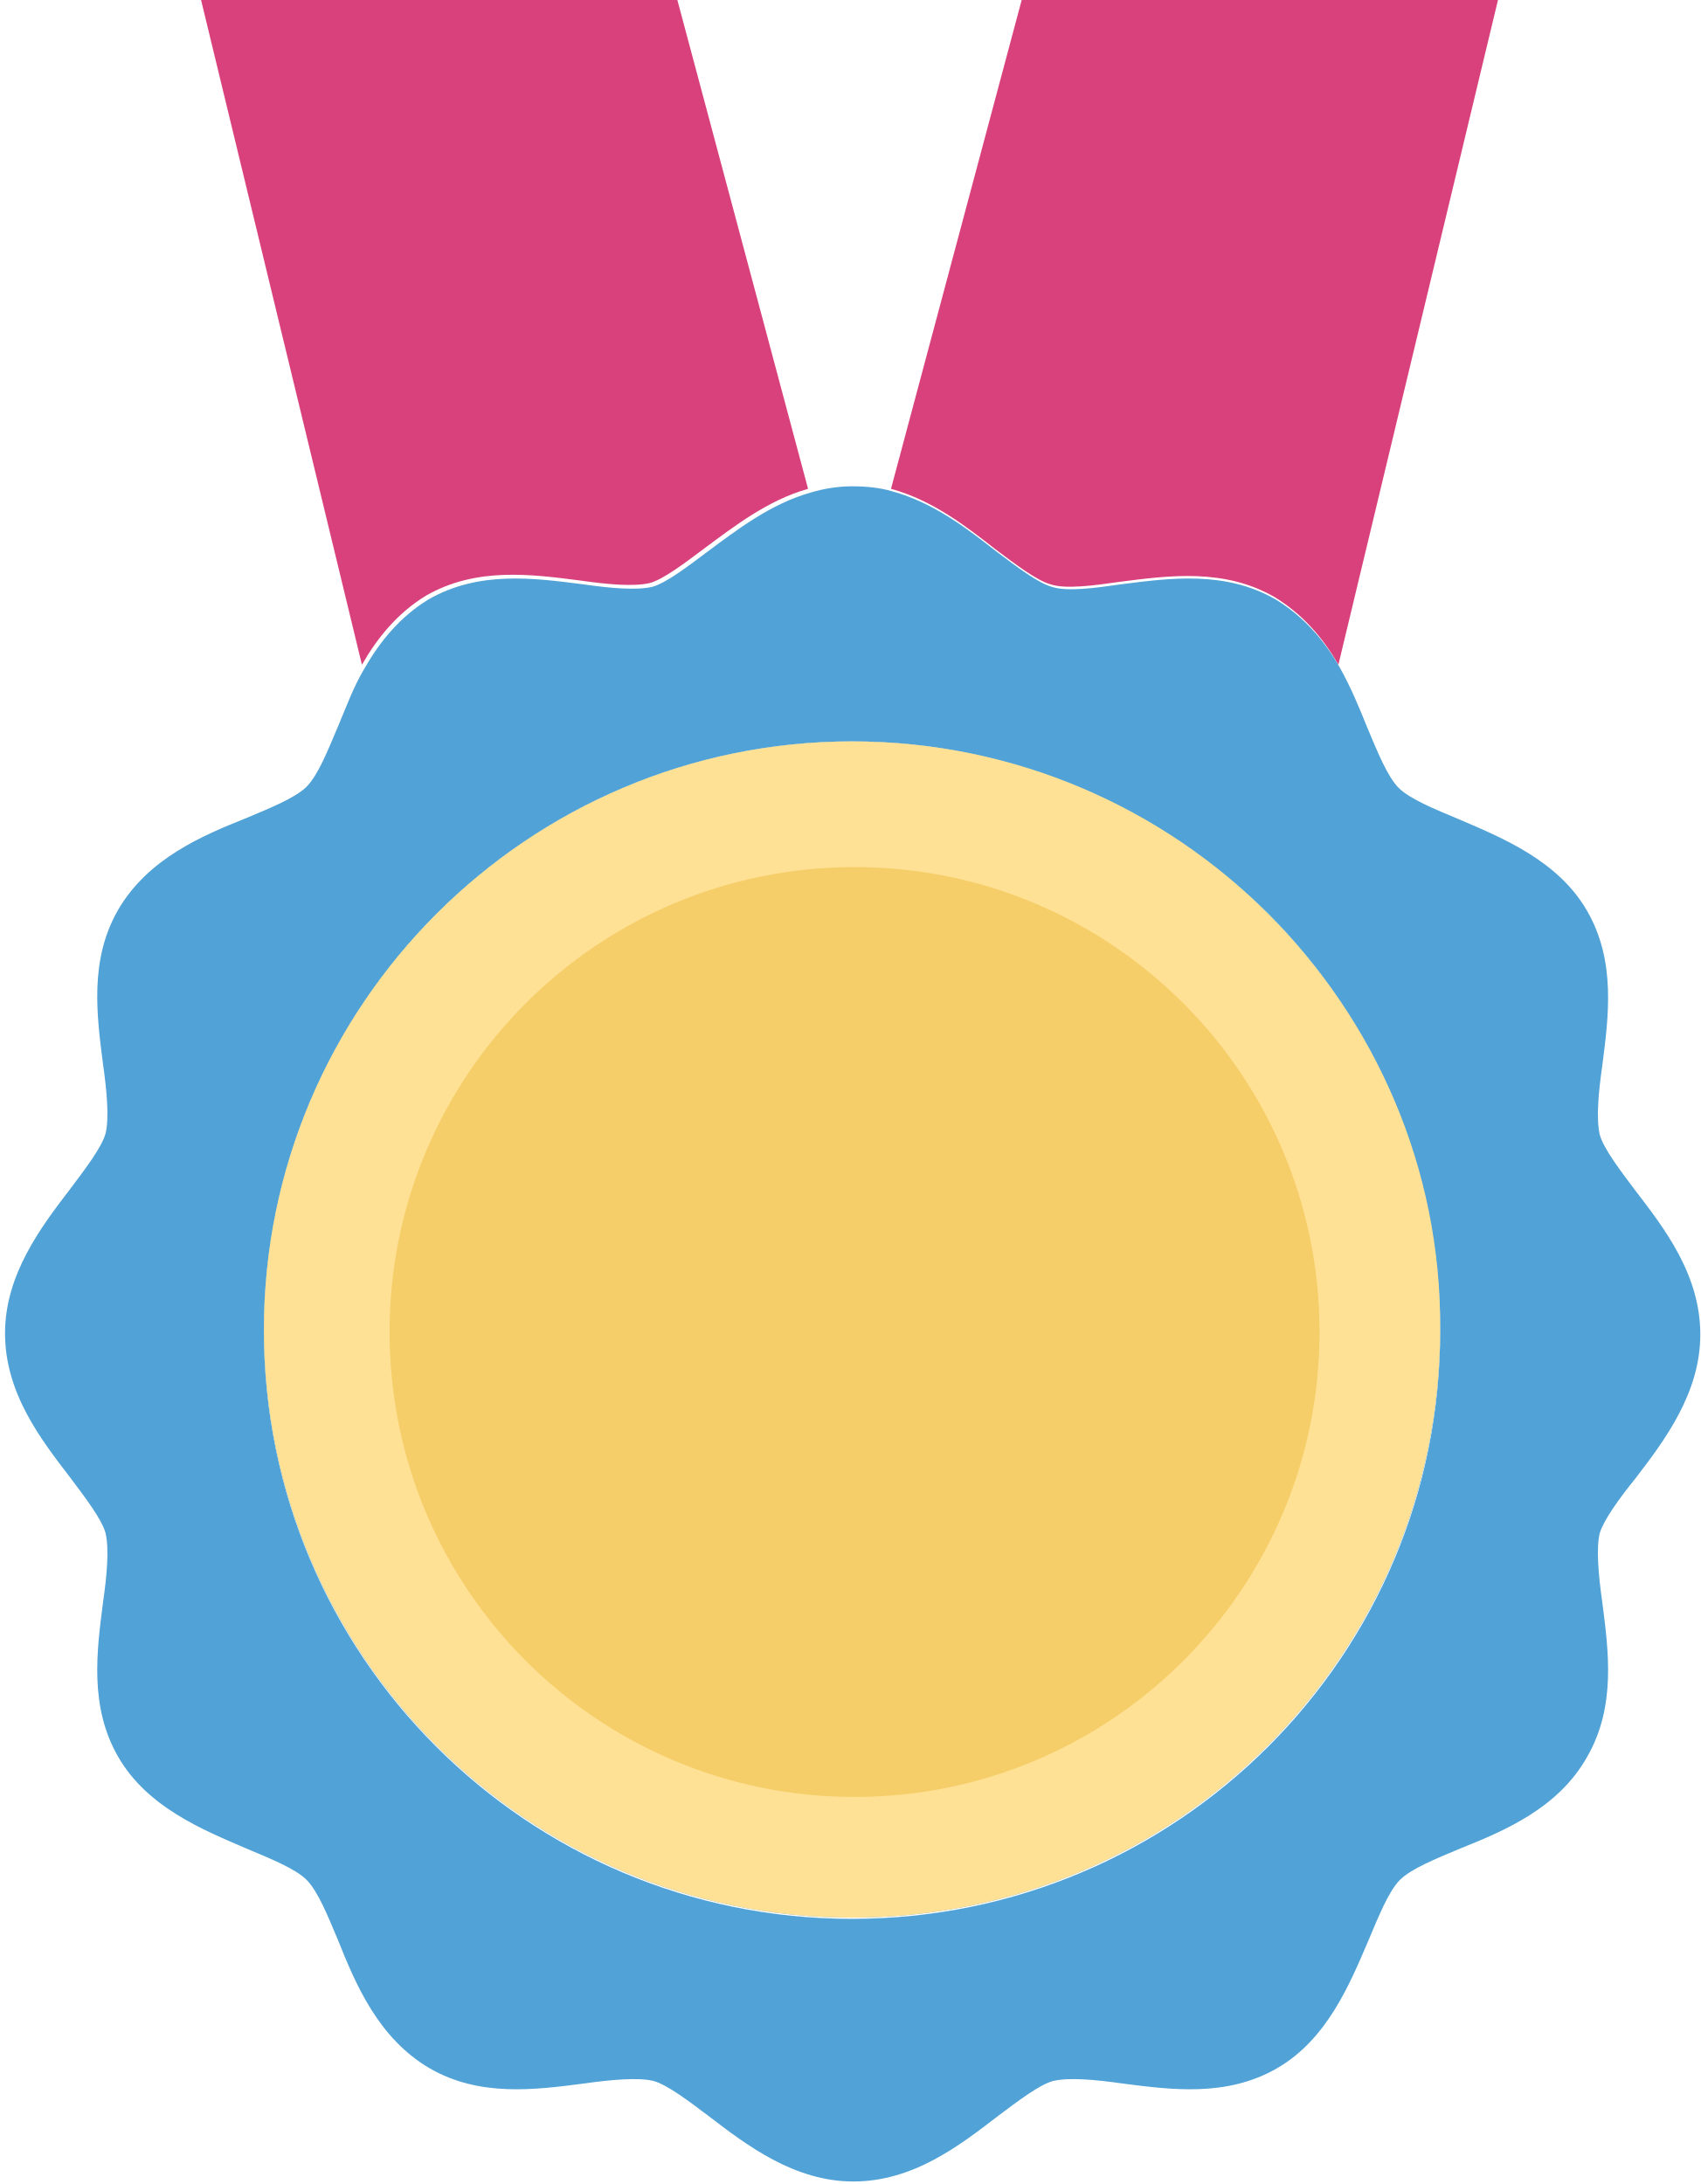
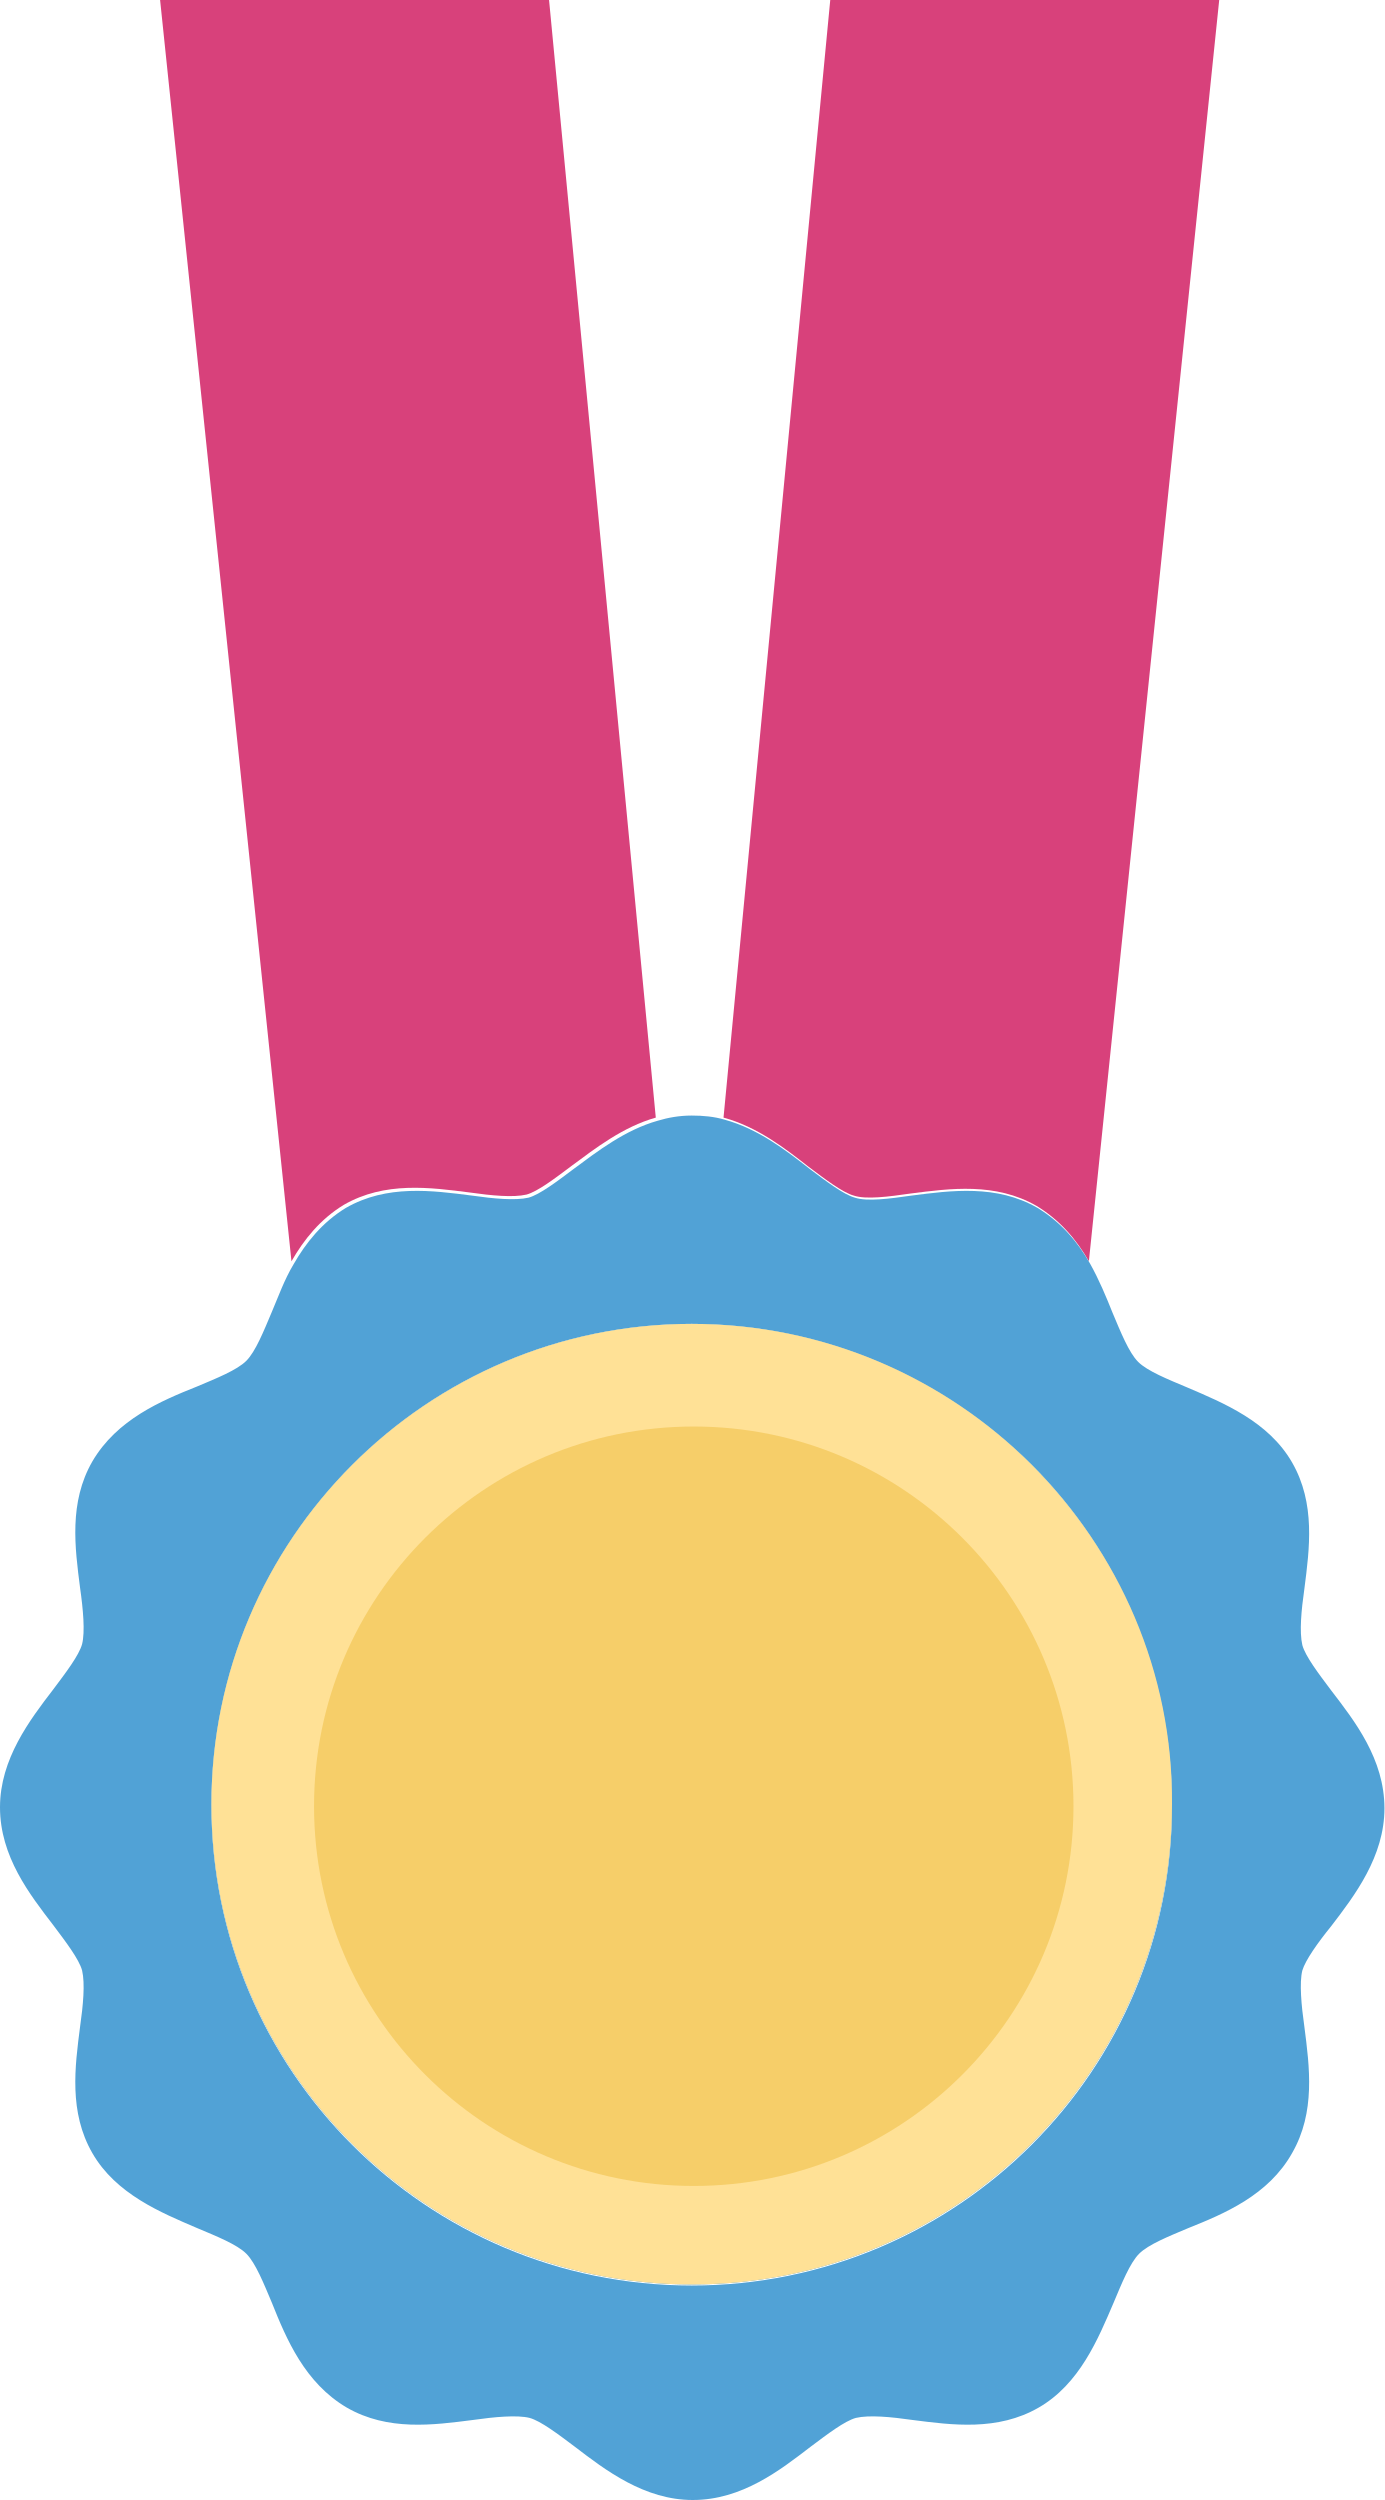
- <svg xmlns="http://www.w3.org/2000/svg" version="1.1" id="Camada_1" x="0px" y="0px" viewBox="0 0 135.3 173.8" style="enable-background:new 0 0 135.3 173.8;" xml:space="preserve">
+ <svg xmlns="http://www.w3.org/2000/svg" version="1.1" id="Camada_1" x="0px" y="0px" viewBox="0 0 134.9 243.6" style="enable-background:new 0 0 134.9 243.6;" xml:space="preserve">
  <style type="text/css">
	.st0{fill:#D8417B;}
	.st1{fill:#51A2D6;}
	.st2{fill:#FFE196;}
	.st3{fill:#F6CE69;}
</style>
-   <path class="st0" d="M64.3,38.9c-3.2,0.9-5.9,3-8.2,4.7c-1.6,1.2-3.3,2.5-4.4,2.8c-1.3,0.3-3.4,0.1-5.5-0.2  c-3.9-0.5-8.3-1.1-12.3,1.2c-2.3,1.4-3.9,3.4-5.1,5.5L16,0h37.9L64.3,38.9z" />
-   <path class="st0" d="M119.2,0l-12.7,52.9c-1.2-2.1-2.8-4-5.1-5.4c-4-2.3-8.4-1.7-12.3-1.2c-2.1,0.3-4.3,0.6-5.5,0.2  c-1.1-0.3-2.8-1.6-4.4-2.8c-2.3-1.8-5-3.9-8.3-4.8L81.3,0H119.2z" />
-   <path class="st1" d="M130.1,117.7c2.3-3,5.2-6.8,5.2-11.5c0-4.8-2.9-8.5-5.2-11.5c-1.2-1.6-2.5-3.3-2.8-4.4  c-0.3-1.3-0.1-3.4,0.2-5.5c0.5-3.9,1.1-8.3-1.2-12.3c-2.3-4-6.7-5.8-10.2-7.3c-1.9-0.8-3.9-1.6-4.8-2.5c-0.9-0.9-1.7-2.9-2.5-4.8  c-0.6-1.5-1.3-3.2-2.2-4.8c-1.2-2.1-2.8-4-5.1-5.4c-4-2.3-8.4-1.7-12.3-1.2c-2.1,0.3-4.3,0.6-5.5,0.2c-1.1-0.3-2.8-1.6-4.4-2.8  c-2.3-1.8-5-3.9-8.3-4.8c-1-0.3-2.1-0.4-3.2-0.4c-1.2,0-2.3,0.2-3.3,0.5c-3.2,0.9-5.9,3-8.2,4.7c-1.6,1.2-3.3,2.5-4.4,2.8  c-1.3,0.3-3.4,0.1-5.5-0.2c-3.9-0.5-8.3-1.1-12.3,1.2c-2.3,1.4-3.9,3.4-5.1,5.5c-0.9,1.5-1.5,3.2-2.1,4.6c-0.8,1.9-1.6,3.9-2.5,4.8  c-0.9,0.9-2.9,1.7-4.8,2.5c-3.5,1.4-7.8,3.2-10.2,7.3c-2.3,4-1.7,8.4-1.2,12.3c0.3,2.1,0.5,4.3,0.2,5.5c-0.3,1.1-1.6,2.8-2.8,4.4  c-2.3,3-5.2,6.8-5.2,11.5c0,4.8,2.9,8.5,5.2,11.5c1.2,1.6,2.5,3.3,2.8,4.4c0.3,1.3,0.1,3.4-0.2,5.5c-0.5,3.9-1.1,8.3,1.2,12.3  c2.3,4,6.7,5.8,10.2,7.3c1.9,0.8,3.9,1.6,4.8,2.5c0.9,0.9,1.7,2.9,2.5,4.8c1.4,3.5,3.2,7.8,7.3,10.2c4,2.3,8.4,1.7,12.3,1.2  c2.1-0.3,4.3-0.5,5.5-0.2c1.1,0.3,2.8,1.6,4.4,2.8c3,2.3,6.8,5.2,11.5,5.2c4.8,0,8.5-2.9,11.5-5.2c1.6-1.2,3.3-2.5,4.4-2.8  c1.3-0.3,3.4-0.1,5.5,0.2c3.9,0.5,8.3,1.1,12.3-1.2c4-2.3,5.8-6.7,7.3-10.2c0.8-1.9,1.6-3.9,2.5-4.8c0.9-0.9,2.9-1.7,4.8-2.5  c3.5-1.4,7.8-3.2,10.1-7.3c2.3-4,1.7-8.4,1.2-12.3c-0.3-2.1-0.5-4.3-0.2-5.5C127.6,121,128.8,119.3,130.1,117.7z M67.8,152.7  c-25.9,0-46.8-21-46.8-46.8C21,80,42,59,67.8,59c12.9,0,24.6,5.3,33.1,13.7c8.5,8.5,13.7,20.2,13.7,33.1  C114.7,131.7,93.7,152.7,67.8,152.7z" />
-   <path class="st1" d="M100.9,72.7C92.5,64.3,80.8,59,67.8,59C42,59,21,80,21,105.8c0,25.9,21,46.8,46.8,46.8  c25.9,0,46.8-21,46.8-46.8C114.7,92.9,109.4,81.2,100.9,72.7z M68,143c-20.4,0-37-16.6-37-37c0-20.4,16.6-37,37-37s37,16.6,37,37  C105,126.4,88.4,143,68,143z" />
-   <path class="st2" d="M100.9,72.7C92.5,64.3,80.8,59,67.8,59C42,59,21,80,21,105.8c0,25.9,21,46.8,46.8,46.8  c25.9,0,46.8-21,46.8-46.8C114.7,92.9,109.4,81.2,100.9,72.7z" />
-   <circle class="st3" cx="68" cy="106" r="37" />
+   <g>
+     <path class="st0" d="M63.9,108.9c-3.2,0.9-5.9,3-8.2,4.7c-1.6,1.2-3.3,2.5-4.4,2.8c-1.3,0.3-3.4,0.1-5.5-0.2   c-3.9-0.5-8.3-1.1-12.3,1.2c-2.3,1.4-3.9,3.4-5.1,5.5L15.6,0h37.9L63.9,108.9z" />
+     <path class="st0" d="M118.8,0l-12.7,122.9c-1.2-2.1-2.8-4-5.1-5.4c-4-2.3-8.4-1.7-12.3-1.2c-2.1,0.3-4.3,0.6-5.5,0.2   c-1.1-0.3-2.8-1.6-4.4-2.8c-2.3-1.8-5-3.9-8.3-4.8L80.9,0H118.8z" />
+     <path class="st1" d="M129.7,187.7c2.3-3,5.2-6.8,5.2-11.5c0-4.8-2.9-8.5-5.2-11.5c-1.2-1.6-2.5-3.3-2.8-4.4   c-0.3-1.3-0.1-3.4,0.2-5.5c0.5-3.9,1.1-8.3-1.2-12.3c-2.3-4-6.7-5.8-10.2-7.3c-1.9-0.8-3.9-1.6-4.8-2.5c-0.9-0.9-1.7-2.9-2.5-4.8   c-0.6-1.5-1.3-3.2-2.2-4.8c-1.2-2.1-2.8-4-5.1-5.4c-4-2.3-8.4-1.7-12.3-1.2c-2.1,0.3-4.3,0.6-5.5,0.2c-1.1-0.3-2.8-1.6-4.4-2.8   c-2.3-1.8-5-3.9-8.3-4.8c-1-0.3-2.1-0.4-3.2-0.4c-1.2,0-2.3,0.2-3.3,0.5c-3.2,0.9-5.9,3-8.2,4.7c-1.6,1.2-3.3,2.5-4.4,2.8   c-1.3,0.3-3.4,0.1-5.5-0.2c-3.9-0.5-8.3-1.1-12.3,1.2c-2.3,1.4-3.9,3.4-5.1,5.5c-0.9,1.5-1.5,3.2-2.1,4.6c-0.8,1.9-1.6,3.9-2.5,4.8   c-0.9,0.9-2.9,1.7-4.8,2.5c-3.5,1.4-7.8,3.2-10.2,7.3c-2.3,4-1.7,8.4-1.2,12.3c0.3,2.1,0.5,4.3,0.2,5.5c-0.3,1.1-1.6,2.8-2.8,4.4   c-2.3,3-5.2,6.8-5.2,11.5c0,4.8,2.9,8.5,5.2,11.5c1.2,1.6,2.5,3.3,2.8,4.4c0.3,1.3,0.1,3.4-0.2,5.5c-0.5,3.9-1.1,8.3,1.2,12.3   s6.7,5.8,10.2,7.3c1.9,0.8,3.9,1.6,4.8,2.5c0.9,0.9,1.7,2.9,2.5,4.8c1.4,3.5,3.2,7.8,7.3,10.2c4,2.3,8.4,1.7,12.3,1.2   c2.1-0.3,4.3-0.5,5.5-0.2c1.1,0.3,2.8,1.6,4.4,2.8c3,2.3,6.8,5.2,11.5,5.2c4.8,0,8.5-2.9,11.5-5.2c1.6-1.2,3.3-2.5,4.4-2.8   c1.3-0.3,3.4-0.1,5.5,0.2c3.9,0.5,8.3,1.1,12.3-1.2s5.8-6.7,7.3-10.2c0.8-1.9,1.6-3.9,2.5-4.8c0.9-0.9,2.9-1.7,4.8-2.5   c3.5-1.4,7.8-3.2,10.1-7.3c2.3-4,1.7-8.4,1.2-12.3c-0.3-2.1-0.5-4.3-0.2-5.5C127.2,191,128.4,189.3,129.7,187.7z M67.4,222.7   c-25.9,0-46.8-21-46.8-46.8c0-25.9,21-46.9,46.8-46.9c12.9,0,24.6,5.3,33.1,13.7c8.5,8.5,13.7,20.2,13.7,33.1   C114.3,201.7,93.3,222.7,67.4,222.7z" />
+     <path class="st1" d="M100.5,142.7c-8.4-8.4-20.1-13.7-33.1-13.7c-25.8,0-46.8,21-46.8,46.8c0,25.9,21,46.8,46.8,46.8   c25.9,0,46.8-21,46.8-46.8C114.3,162.9,109,151.2,100.5,142.7z M67.6,213c-20.4,0-37-16.6-37-37s16.6-37,37-37s37,16.6,37,37   S88,213,67.6,213z" />
+     <path class="st2" d="M100.5,142.7c-8.4-8.4-20.1-13.7-33.1-13.7c-25.8,0-46.8,21-46.8,46.8c0,25.9,21,46.8,46.8,46.8   c25.9,0,46.8-21,46.8-46.8C114.3,162.9,109,151.2,100.5,142.7z" />
+     <circle class="st3" cx="67.6" cy="176" r="37" />
+   </g>
</svg>
